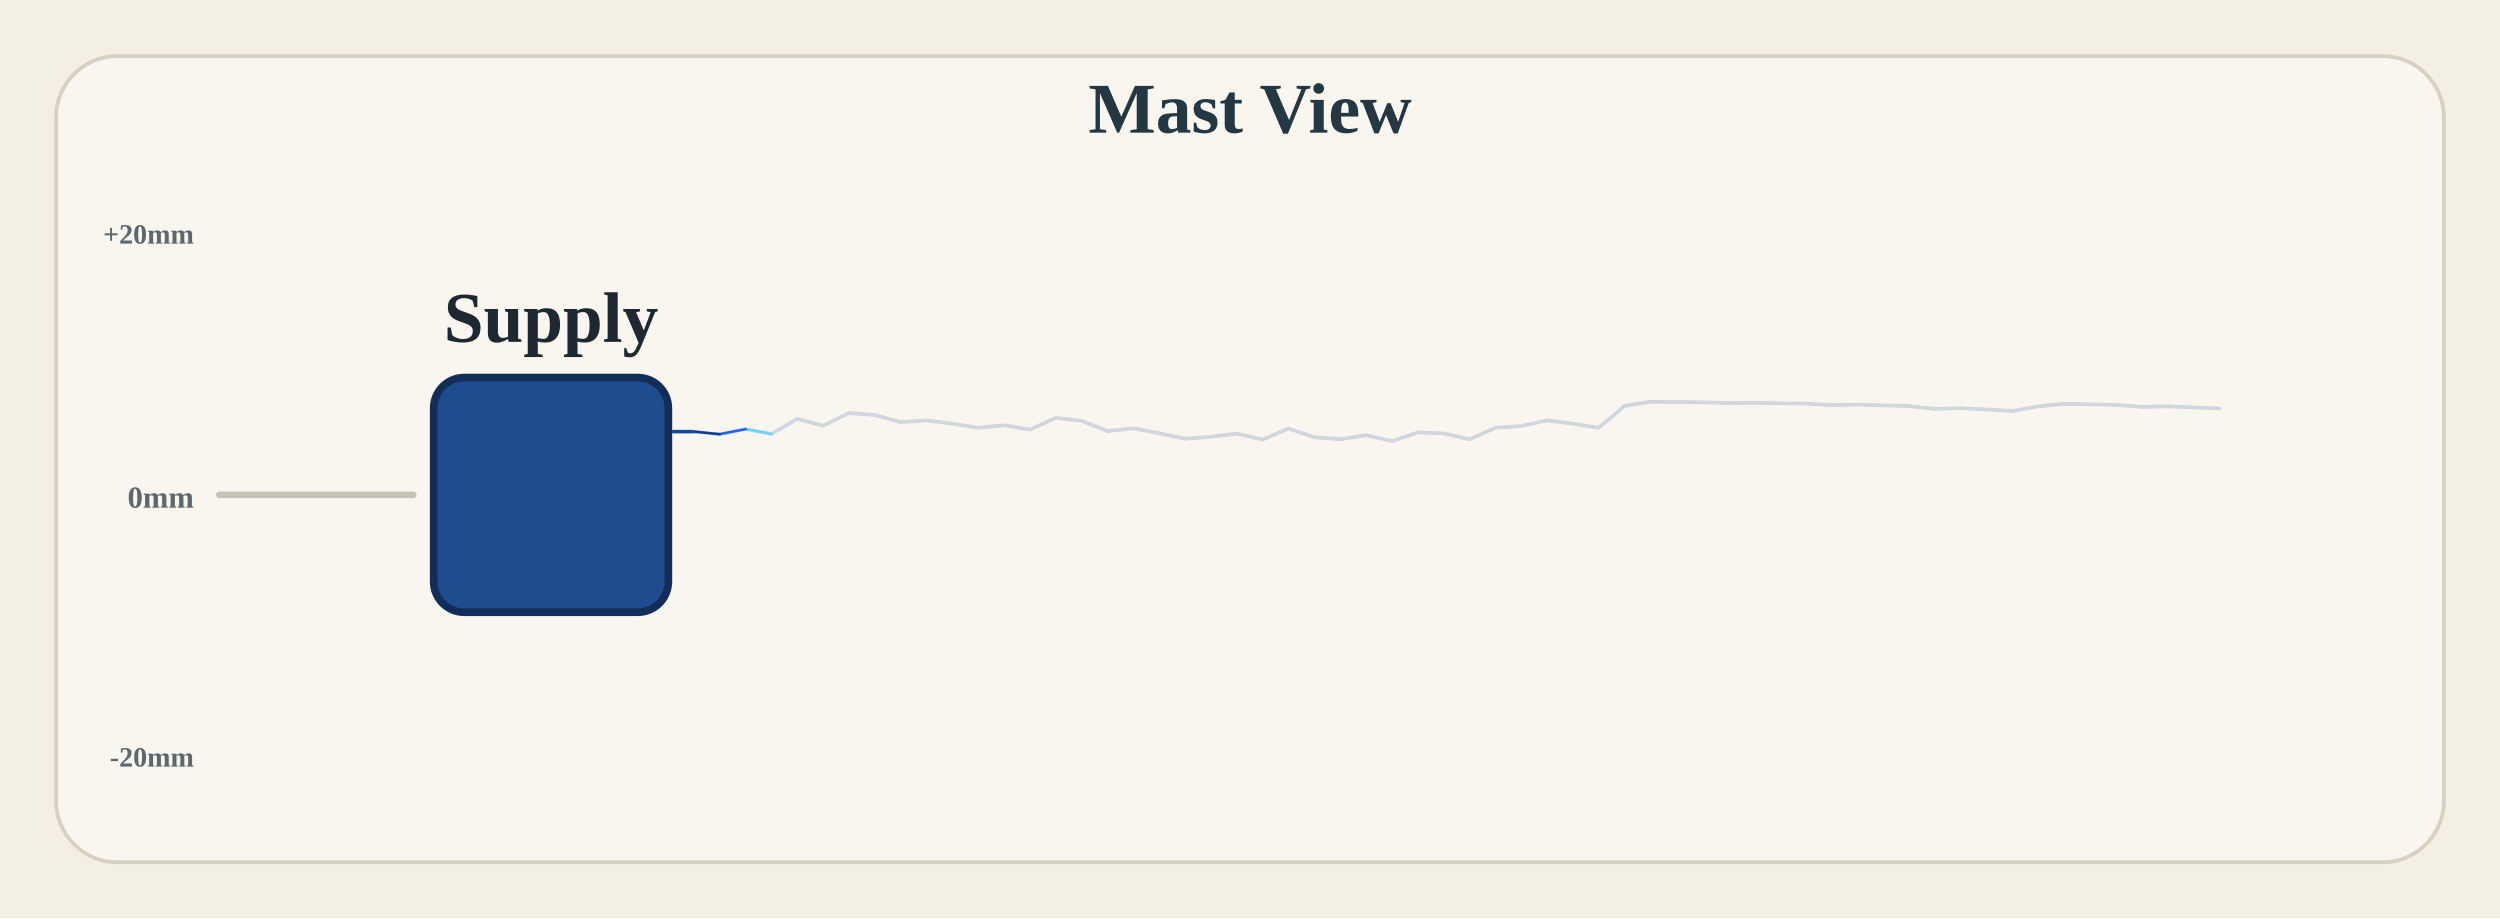
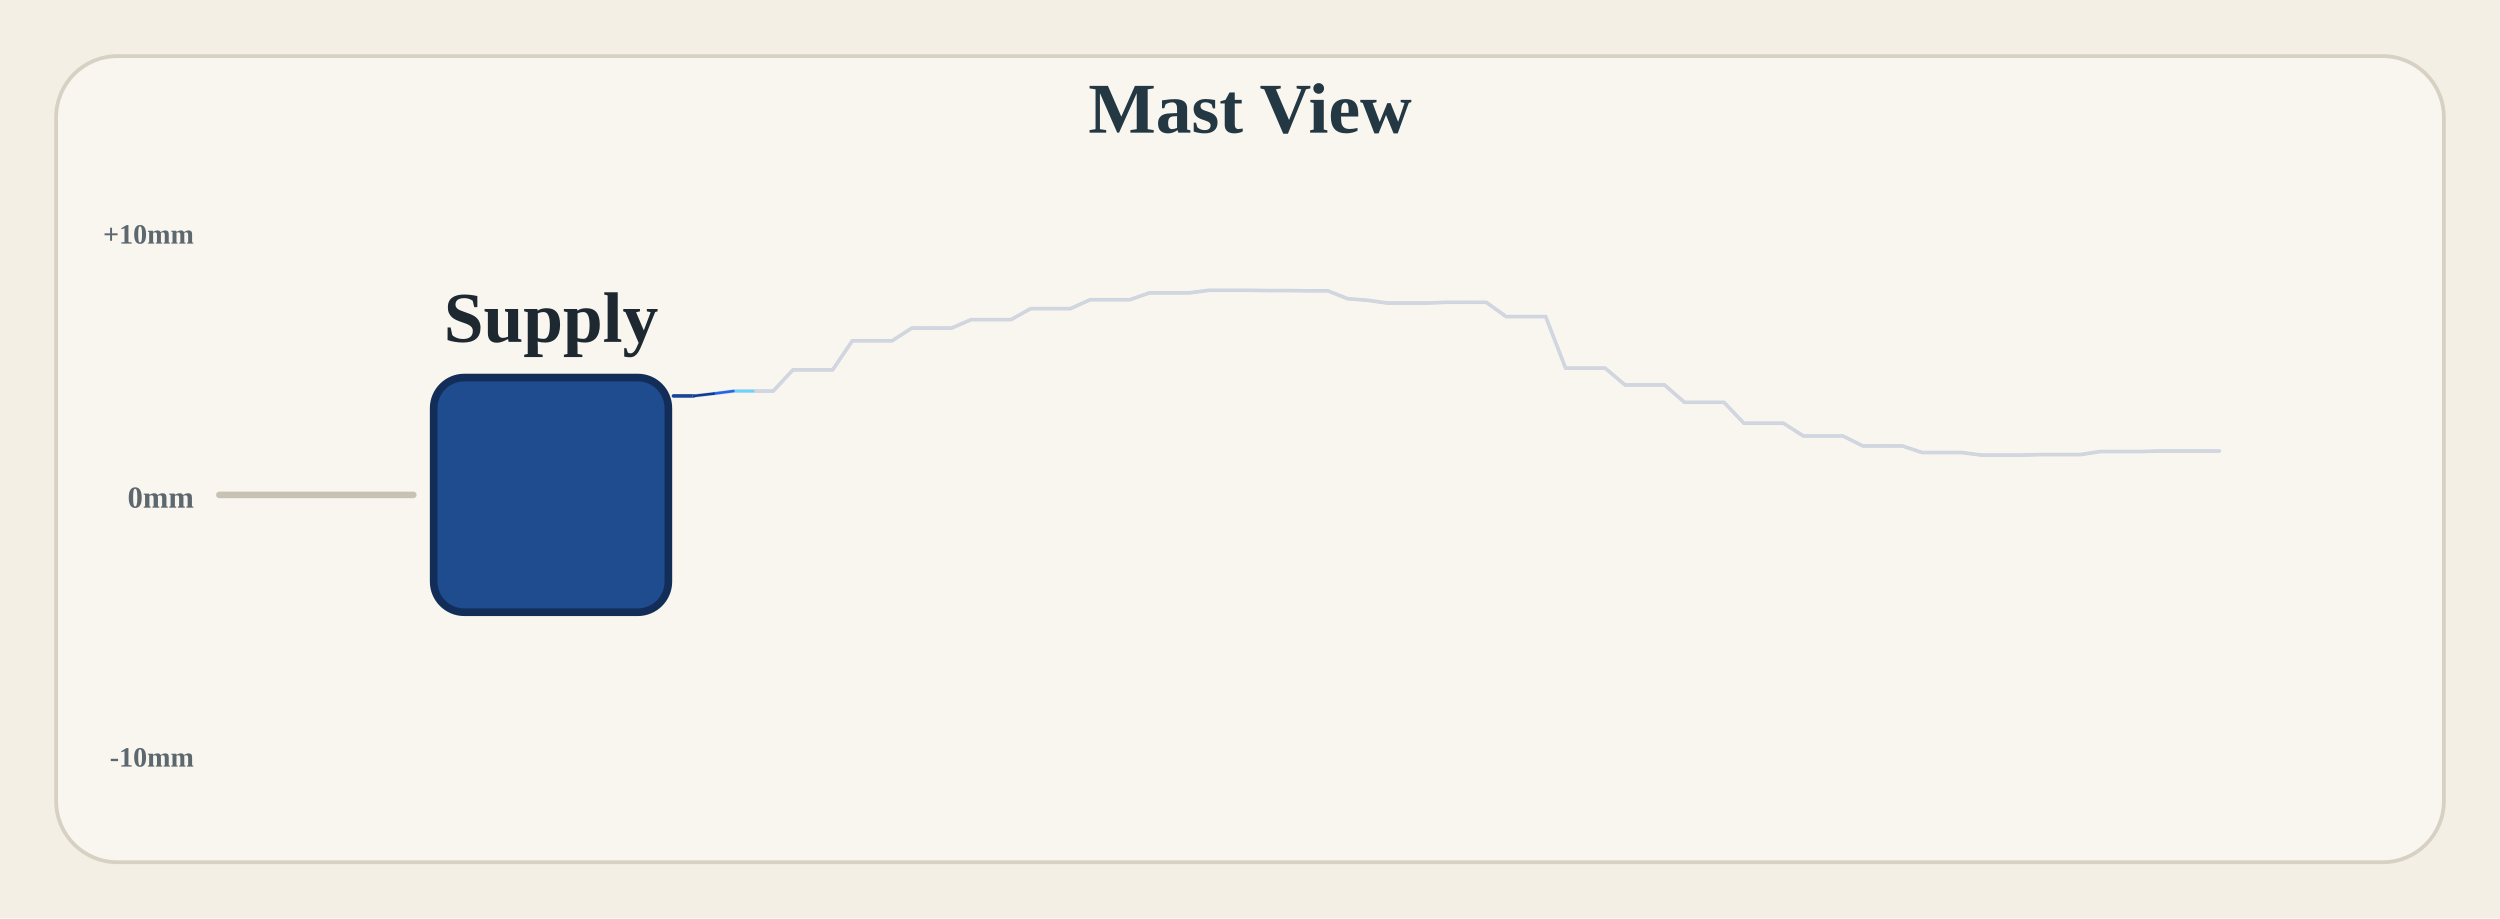
<svg xmlns="http://www.w3.org/2000/svg" width="980" height="360" viewBox="0 0 980 360">
  <rect width="100%" height="100%" fill="#f4efe4" />
  <rect x="22" y="22" width="936" height="316" rx="24" fill="#f9f6ef" stroke="#d7d1c4" stroke-width="1.5" />
  <text x="490.0" y="52.0" text-anchor="middle" font-size="28" font-weight="900" fill="#233843">Mast View</text>
  <rect x="170.0" y="148.0" width="92.0" height="92.0" fill="#1f4b8f" stroke="#122d57" stroke-width="3" rx="12.0" />
  <text x="216.0" y="134.0" text-anchor="middle" font-size="28" font-weight="600" fill="#1d2830">Supply</text>
  <line class="mast-zero-guide" x1="86.0" y1="194.0" x2="162.0" y2="194.0" stroke="#c8c2b5" stroke-width="2.6" stroke-linecap="round" />
  <text x="76.0" y="199.0" text-anchor="end" font-size="12" font-weight="700" fill="#5d676e">0mm</text>
-   <text x="76.0" y="95.5" text-anchor="end" font-size="11" font-weight="600" fill="#5d676e">+20mm</text>
-   <text x="76.0" y="300.5" text-anchor="end" font-size="11" font-weight="600" fill="#5d676e">-20mm</text>
+   <text x="76.0" y="95.5" text-anchor="end" font-size="11" font-weight="600" fill="#5d676e">+10mm</text>
+   <text x="76.0" y="300.5" text-anchor="end" font-size="11" font-weight="600" fill="#5d676e">-10mm</text>
  <g id="mast-history">
-     <line class="mast-history-lead" x1="264.0" y1="169.2" x2="272.0" y2="169.2" stroke="#0b3d91" stroke-width="1.4" stroke-linecap="round" opacity="0.95" />
-     <polyline class="mast-history-trace" points="272.0,169.2 282.1,170.2 292.3,168.2 302.4,170.1 312.5,164.2 322.7,166.9 332.8,161.9 342.9,162.7 353.1,165.5 363.2,164.8 373.4,166.1 383.5,167.7 393.6,166.7 403.8,168.4 413.9,163.8 424.0,165.0 434.2,169.0 444.3,167.9 454.4,169.8 464.6,172.0 474.7,171.2 484.8,170.0 495.0,172.3 505.1,168.0 515.3,171.4 525.4,172.2 535.5,170.6 545.7,172.9 555.8,169.5 565.9,169.9 576.1,172.2 586.2,167.7 596.3,167.0 606.5,164.8 616.6,166.1 626.7,167.7 636.9,159.1 647.0,157.5 657.2,157.6 667.3,157.7 677.4,158.0 687.6,157.9 697.7,158.1 707.8,158.2 718.0,158.8 728.1,158.6 738.2,158.9 748.4,159.2 758.5,160.3 768.6,160.0 778.8,160.5 788.9,161.1 799.1,159.3 809.2,158.3 819.3,158.5 829.5,158.7 839.6,159.5 849.7,159.3 859.9,159.7 870.0,160.1" fill="none" stroke="#9db4da" stroke-width="1.4" stroke-linecap="round" stroke-linejoin="round" opacity="0.55" />
-     <line class="mast-history-segment" data-recency="older" x1="870.0" y1="160.1" x2="859.9" y2="159.7" stroke="#d3d7dd" stroke-width="1" stroke-linecap="round" />
-     <line class="mast-history-segment" data-recency="older" x1="859.9" y1="159.7" x2="849.7" y2="159.3" stroke="#d3d7dd" stroke-width="1" stroke-linecap="round" />
-     <line class="mast-history-segment" data-recency="older" x1="849.7" y1="159.3" x2="839.6" y2="159.5" stroke="#d3d7dd" stroke-width="1" stroke-linecap="round" />
-     <line class="mast-history-segment" data-recency="older" x1="839.6" y1="159.5" x2="829.5" y2="158.7" stroke="#d3d7dd" stroke-width="1" stroke-linecap="round" />
-     <line class="mast-history-segment" data-recency="older" x1="829.5" y1="158.7" x2="819.3" y2="158.5" stroke="#d3d7dd" stroke-width="1" stroke-linecap="round" />
-     <line class="mast-history-segment" data-recency="older" x1="819.3" y1="158.5" x2="809.2" y2="158.3" stroke="#d3d7dd" stroke-width="1" stroke-linecap="round" />
-     <line class="mast-history-segment" data-recency="older" x1="809.2" y1="158.3" x2="799.1" y2="159.3" stroke="#d3d7dd" stroke-width="1" stroke-linecap="round" />
-     <line class="mast-history-segment" data-recency="older" x1="799.1" y1="159.3" x2="788.9" y2="161.1" stroke="#d3d7dd" stroke-width="1" stroke-linecap="round" />
-     <line class="mast-history-segment" data-recency="older" x1="788.9" y1="161.1" x2="778.8" y2="160.5" stroke="#d3d7dd" stroke-width="1" stroke-linecap="round" />
-     <line class="mast-history-segment" data-recency="older" x1="778.8" y1="160.5" x2="768.6" y2="160.0" stroke="#d3d7dd" stroke-width="1" stroke-linecap="round" />
-     <line class="mast-history-segment" data-recency="older" x1="768.6" y1="160.0" x2="758.5" y2="160.3" stroke="#d3d7dd" stroke-width="1" stroke-linecap="round" />
-     <line class="mast-history-segment" data-recency="older" x1="758.5" y1="160.3" x2="748.4" y2="159.2" stroke="#d3d7dd" stroke-width="1" stroke-linecap="round" />
-     <line class="mast-history-segment" data-recency="older" x1="748.4" y1="159.2" x2="738.2" y2="158.9" stroke="#d3d7dd" stroke-width="1" stroke-linecap="round" />
-     <line class="mast-history-segment" data-recency="older" x1="738.2" y1="158.9" x2="728.1" y2="158.6" stroke="#d3d7dd" stroke-width="1" stroke-linecap="round" />
-     <line class="mast-history-segment" data-recency="older" x1="728.1" y1="158.6" x2="718.0" y2="158.8" stroke="#d3d7dd" stroke-width="1" stroke-linecap="round" />
-     <line class="mast-history-segment" data-recency="older" x1="718.0" y1="158.8" x2="707.8" y2="158.2" stroke="#d3d7dd" stroke-width="1" stroke-linecap="round" />
-     <line class="mast-history-segment" data-recency="older" x1="707.8" y1="158.2" x2="697.7" y2="158.1" stroke="#d3d7dd" stroke-width="1" stroke-linecap="round" />
-     <line class="mast-history-segment" data-recency="older" x1="697.7" y1="158.1" x2="687.6" y2="157.9" stroke="#d3d7dd" stroke-width="1" stroke-linecap="round" />
-     <line class="mast-history-segment" data-recency="older" x1="687.6" y1="157.9" x2="677.4" y2="158.0" stroke="#d3d7dd" stroke-width="1" stroke-linecap="round" />
-     <line class="mast-history-segment" data-recency="older" x1="677.4" y1="158.0" x2="667.3" y2="157.7" stroke="#d3d7dd" stroke-width="1" stroke-linecap="round" />
-     <line class="mast-history-segment" data-recency="older" x1="667.3" y1="157.7" x2="657.2" y2="157.6" stroke="#d3d7dd" stroke-width="1" stroke-linecap="round" />
-     <line class="mast-history-segment" data-recency="older" x1="657.2" y1="157.6" x2="647.0" y2="157.5" stroke="#d3d7dd" stroke-width="1" stroke-linecap="round" />
-     <line class="mast-history-segment" data-recency="older" x1="647.0" y1="157.5" x2="636.9" y2="159.1" stroke="#d3d7dd" stroke-width="1" stroke-linecap="round" />
-     <line class="mast-history-segment" data-recency="older" x1="636.9" y1="159.1" x2="626.7" y2="167.7" stroke="#d3d7dd" stroke-width="1" stroke-linecap="round" />
-     <line class="mast-history-segment" data-recency="older" x1="626.7" y1="167.7" x2="616.6" y2="166.1" stroke="#d3d7dd" stroke-width="1" stroke-linecap="round" />
-     <line class="mast-history-segment" data-recency="older" x1="616.6" y1="166.1" x2="606.5" y2="164.8" stroke="#d3d7dd" stroke-width="1" stroke-linecap="round" />
-     <line class="mast-history-segment" data-recency="older" x1="606.5" y1="164.8" x2="596.3" y2="167.0" stroke="#d3d7dd" stroke-width="1" stroke-linecap="round" />
-     <line class="mast-history-segment" data-recency="older" x1="596.3" y1="167.0" x2="586.2" y2="167.7" stroke="#d3d7dd" stroke-width="1" stroke-linecap="round" />
-     <line class="mast-history-segment" data-recency="older" x1="586.2" y1="167.7" x2="576.1" y2="172.2" stroke="#d3d7dd" stroke-width="1" stroke-linecap="round" />
-     <line class="mast-history-segment" data-recency="older" x1="576.1" y1="172.2" x2="565.9" y2="169.9" stroke="#d3d7dd" stroke-width="1" stroke-linecap="round" />
-     <line class="mast-history-segment" data-recency="older" x1="565.9" y1="169.9" x2="555.8" y2="169.5" stroke="#d3d7dd" stroke-width="1" stroke-linecap="round" />
-     <line class="mast-history-segment" data-recency="older" x1="555.8" y1="169.5" x2="545.7" y2="172.9" stroke="#d3d7dd" stroke-width="1" stroke-linecap="round" />
-     <line class="mast-history-segment" data-recency="older" x1="545.7" y1="172.9" x2="535.5" y2="170.6" stroke="#d3d7dd" stroke-width="1" stroke-linecap="round" />
-     <line class="mast-history-segment" data-recency="older" x1="535.5" y1="170.6" x2="525.4" y2="172.2" stroke="#d3d7dd" stroke-width="1" stroke-linecap="round" />
-     <line class="mast-history-segment" data-recency="older" x1="525.4" y1="172.2" x2="515.3" y2="171.4" stroke="#d3d7dd" stroke-width="1" stroke-linecap="round" />
-     <line class="mast-history-segment" data-recency="older" x1="515.3" y1="171.4" x2="505.1" y2="168.0" stroke="#d3d7dd" stroke-width="1" stroke-linecap="round" />
-     <line class="mast-history-segment" data-recency="older" x1="505.1" y1="168.0" x2="495.0" y2="172.3" stroke="#d3d7dd" stroke-width="1" stroke-linecap="round" />
-     <line class="mast-history-segment" data-recency="older" x1="495.0" y1="172.3" x2="484.8" y2="170.0" stroke="#d3d7dd" stroke-width="1" stroke-linecap="round" />
-     <line class="mast-history-segment" data-recency="older" x1="484.8" y1="170.0" x2="474.7" y2="171.2" stroke="#d3d7dd" stroke-width="1" stroke-linecap="round" />
-     <line class="mast-history-segment" data-recency="older" x1="474.7" y1="171.2" x2="464.6" y2="172.0" stroke="#d3d7dd" stroke-width="1" stroke-linecap="round" />
-     <line class="mast-history-segment" data-recency="older" x1="464.6" y1="172.0" x2="454.4" y2="169.8" stroke="#d3d7dd" stroke-width="1" stroke-linecap="round" />
-     <line class="mast-history-segment" data-recency="older" x1="454.4" y1="169.8" x2="444.3" y2="167.9" stroke="#d3d7dd" stroke-width="1" stroke-linecap="round" />
-     <line class="mast-history-segment" data-recency="older" x1="444.3" y1="167.9" x2="434.2" y2="169.0" stroke="#d3d7dd" stroke-width="1" stroke-linecap="round" />
-     <line class="mast-history-segment" data-recency="older" x1="434.2" y1="169.0" x2="424.0" y2="165.0" stroke="#d3d7dd" stroke-width="1" stroke-linecap="round" />
-     <line class="mast-history-segment" data-recency="older" x1="424.0" y1="165.0" x2="413.9" y2="163.8" stroke="#d3d7dd" stroke-width="1" stroke-linecap="round" />
-     <line class="mast-history-segment" data-recency="older" x1="413.9" y1="163.8" x2="403.8" y2="168.4" stroke="#d3d7dd" stroke-width="1" stroke-linecap="round" />
-     <line class="mast-history-segment" data-recency="older" x1="403.8" y1="168.4" x2="393.6" y2="166.7" stroke="#d3d7dd" stroke-width="1" stroke-linecap="round" />
-     <line class="mast-history-segment" data-recency="older" x1="393.6" y1="166.7" x2="383.5" y2="167.7" stroke="#d3d7dd" stroke-width="1" stroke-linecap="round" />
-     <line class="mast-history-segment" data-recency="older" x1="383.5" y1="167.7" x2="373.4" y2="166.1" stroke="#d3d7dd" stroke-width="1" stroke-linecap="round" />
-     <line class="mast-history-segment" data-recency="older" x1="373.4" y1="166.1" x2="363.2" y2="164.8" stroke="#d3d7dd" stroke-width="1" stroke-linecap="round" />
-     <line class="mast-history-segment" data-recency="older" x1="363.2" y1="164.8" x2="353.1" y2="165.5" stroke="#d3d7dd" stroke-width="1" stroke-linecap="round" />
-     <line class="mast-history-segment" data-recency="older" x1="353.1" y1="165.5" x2="342.9" y2="162.7" stroke="#d3d7dd" stroke-width="1" stroke-linecap="round" />
-     <line class="mast-history-segment" data-recency="older" x1="342.9" y1="162.7" x2="332.8" y2="161.9" stroke="#d3d7dd" stroke-width="1" stroke-linecap="round" />
-     <line class="mast-history-segment" data-recency="older" x1="332.8" y1="161.9" x2="322.7" y2="166.9" stroke="#d3d7dd" stroke-width="1" stroke-linecap="round" />
-     <line class="mast-history-segment" data-recency="older" x1="322.7" y1="166.9" x2="312.5" y2="164.2" stroke="#d3d7dd" stroke-width="1" stroke-linecap="round" />
-     <line class="mast-history-segment" data-recency="older" x1="312.5" y1="164.2" x2="302.4" y2="170.1" stroke="#d3d7dd" stroke-width="1" stroke-linecap="round" />
-     <line class="mast-history-segment" data-recency="n-2" x1="302.4" y1="170.1" x2="292.3" y2="168.2" stroke="#63d7ff" stroke-width="1" stroke-linecap="round" />
-     <line class="mast-history-segment" data-recency="n-1" x1="292.3" y1="168.2" x2="282.1" y2="170.2" stroke="#2563eb" stroke-width="1" stroke-linecap="round" />
-     <line class="mast-history-segment" data-recency="current" x1="282.1" y1="170.2" x2="272.0" y2="169.2" stroke="#0b3d91" stroke-width="1" stroke-linecap="round" />
+     <line class="mast-history-lead" x1="264.0" y1="155.2" x2="272.0" y2="155.2" stroke="#0b3d91" stroke-width="1.4" stroke-linecap="round" opacity="0.95" />
+     <polyline class="mast-history-trace" points="272.0,155.2 279.8,154.3 287.5,153.3 295.3,153.3 303.1,153.3 310.8,145.0 318.6,145.0 326.4,145.0 334.1,133.6 341.9,133.6 349.7,133.6 357.4,128.6 365.2,128.6 373.0,128.6 380.7,125.3 388.5,125.3 396.3,125.3 404.0,121.0 411.8,121.0 419.6,121.0 427.3,117.5 435.1,117.5 442.9,117.5 450.6,114.8 458.4,114.8 466.2,114.8 473.9,113.8 481.7,113.8 489.5,113.8 497.2,113.9 505.0,113.9 512.8,114.0 520.5,114.0 528.3,117.1 536.1,117.7 543.8,118.8 551.6,118.8 559.4,118.8 567.1,118.5 574.9,118.5 582.6,118.5 590.4,124.1 598.2,124.1 605.9,124.1 613.7,144.3 621.5,144.3 629.2,144.3 637.0,150.9 644.8,150.9 652.5,150.9 660.3,157.7 668.1,157.7 675.8,157.7 683.6,165.9 691.4,165.9 699.1,165.9 706.9,170.9 714.7,170.9 722.4,170.9 730.2,174.8 738.0,174.8 745.7,174.8 753.5,177.4 761.3,177.4 769.0,177.4 776.8,178.4 784.6,178.4 792.3,178.4 800.1,178.2 807.9,178.2 815.6,178.2 823.4,177.0 831.2,177.0 838.9,177.0 846.7,176.8 854.5,176.8 862.2,176.8 870.0,176.8" fill="none" stroke="#9db4da" stroke-width="1.4" stroke-linecap="round" stroke-linejoin="round" opacity="0.55" />
+     <line class="mast-history-segment" data-recency="older" x1="870.0" y1="176.8" x2="862.2" y2="176.8" stroke="#d3d7dd" stroke-width="1" stroke-linecap="round" />
+     <line class="mast-history-segment" data-recency="older" x1="862.2" y1="176.8" x2="854.5" y2="176.8" stroke="#d3d7dd" stroke-width="1" stroke-linecap="round" />
+     <line class="mast-history-segment" data-recency="older" x1="854.5" y1="176.8" x2="846.7" y2="176.8" stroke="#d3d7dd" stroke-width="1" stroke-linecap="round" />
+     <line class="mast-history-segment" data-recency="older" x1="846.7" y1="176.8" x2="838.9" y2="177.0" stroke="#d3d7dd" stroke-width="1" stroke-linecap="round" />
+     <line class="mast-history-segment" data-recency="older" x1="838.9" y1="177.0" x2="831.2" y2="177.0" stroke="#d3d7dd" stroke-width="1" stroke-linecap="round" />
+     <line class="mast-history-segment" data-recency="older" x1="831.2" y1="177.0" x2="823.4" y2="177.0" stroke="#d3d7dd" stroke-width="1" stroke-linecap="round" />
+     <line class="mast-history-segment" data-recency="older" x1="823.4" y1="177.0" x2="815.6" y2="178.2" stroke="#d3d7dd" stroke-width="1" stroke-linecap="round" />
+     <line class="mast-history-segment" data-recency="older" x1="815.6" y1="178.2" x2="807.9" y2="178.2" stroke="#d3d7dd" stroke-width="1" stroke-linecap="round" />
+     <line class="mast-history-segment" data-recency="older" x1="807.9" y1="178.2" x2="800.1" y2="178.2" stroke="#d3d7dd" stroke-width="1" stroke-linecap="round" />
+     <line class="mast-history-segment" data-recency="older" x1="800.1" y1="178.2" x2="792.3" y2="178.4" stroke="#d3d7dd" stroke-width="1" stroke-linecap="round" />
+     <line class="mast-history-segment" data-recency="older" x1="792.3" y1="178.4" x2="784.6" y2="178.4" stroke="#d3d7dd" stroke-width="1" stroke-linecap="round" />
+     <line class="mast-history-segment" data-recency="older" x1="784.6" y1="178.4" x2="776.8" y2="178.4" stroke="#d3d7dd" stroke-width="1" stroke-linecap="round" />
+     <line class="mast-history-segment" data-recency="older" x1="776.8" y1="178.4" x2="769.0" y2="177.4" stroke="#d3d7dd" stroke-width="1" stroke-linecap="round" />
+     <line class="mast-history-segment" data-recency="older" x1="769.0" y1="177.4" x2="761.3" y2="177.4" stroke="#d3d7dd" stroke-width="1" stroke-linecap="round" />
+     <line class="mast-history-segment" data-recency="older" x1="761.3" y1="177.4" x2="753.5" y2="177.4" stroke="#d3d7dd" stroke-width="1" stroke-linecap="round" />
+     <line class="mast-history-segment" data-recency="older" x1="753.5" y1="177.4" x2="745.7" y2="174.8" stroke="#d3d7dd" stroke-width="1" stroke-linecap="round" />
+     <line class="mast-history-segment" data-recency="older" x1="745.7" y1="174.8" x2="738.0" y2="174.8" stroke="#d3d7dd" stroke-width="1" stroke-linecap="round" />
+     <line class="mast-history-segment" data-recency="older" x1="738.0" y1="174.8" x2="730.2" y2="174.8" stroke="#d3d7dd" stroke-width="1" stroke-linecap="round" />
+     <line class="mast-history-segment" data-recency="older" x1="730.2" y1="174.8" x2="722.4" y2="170.9" stroke="#d3d7dd" stroke-width="1" stroke-linecap="round" />
+     <line class="mast-history-segment" data-recency="older" x1="722.4" y1="170.9" x2="714.7" y2="170.9" stroke="#d3d7dd" stroke-width="1" stroke-linecap="round" />
+     <line class="mast-history-segment" data-recency="older" x1="714.7" y1="170.9" x2="706.9" y2="170.9" stroke="#d3d7dd" stroke-width="1" stroke-linecap="round" />
+     <line class="mast-history-segment" data-recency="older" x1="706.9" y1="170.9" x2="699.1" y2="165.9" stroke="#d3d7dd" stroke-width="1" stroke-linecap="round" />
+     <line class="mast-history-segment" data-recency="older" x1="699.1" y1="165.9" x2="691.4" y2="165.9" stroke="#d3d7dd" stroke-width="1" stroke-linecap="round" />
+     <line class="mast-history-segment" data-recency="older" x1="691.4" y1="165.9" x2="683.6" y2="165.9" stroke="#d3d7dd" stroke-width="1" stroke-linecap="round" />
+     <line class="mast-history-segment" data-recency="older" x1="683.6" y1="165.9" x2="675.8" y2="157.7" stroke="#d3d7dd" stroke-width="1" stroke-linecap="round" />
+     <line class="mast-history-segment" data-recency="older" x1="675.8" y1="157.7" x2="668.1" y2="157.7" stroke="#d3d7dd" stroke-width="1" stroke-linecap="round" />
+     <line class="mast-history-segment" data-recency="older" x1="668.1" y1="157.7" x2="660.3" y2="157.7" stroke="#d3d7dd" stroke-width="1" stroke-linecap="round" />
+     <line class="mast-history-segment" data-recency="older" x1="660.3" y1="157.7" x2="652.5" y2="150.9" stroke="#d3d7dd" stroke-width="1" stroke-linecap="round" />
+     <line class="mast-history-segment" data-recency="older" x1="652.5" y1="150.9" x2="644.8" y2="150.9" stroke="#d3d7dd" stroke-width="1" stroke-linecap="round" />
+     <line class="mast-history-segment" data-recency="older" x1="644.8" y1="150.9" x2="637.0" y2="150.9" stroke="#d3d7dd" stroke-width="1" stroke-linecap="round" />
+     <line class="mast-history-segment" data-recency="older" x1="637.0" y1="150.9" x2="629.2" y2="144.3" stroke="#d3d7dd" stroke-width="1" stroke-linecap="round" />
+     <line class="mast-history-segment" data-recency="older" x1="629.2" y1="144.3" x2="621.5" y2="144.3" stroke="#d3d7dd" stroke-width="1" stroke-linecap="round" />
+     <line class="mast-history-segment" data-recency="older" x1="621.5" y1="144.3" x2="613.7" y2="144.3" stroke="#d3d7dd" stroke-width="1" stroke-linecap="round" />
+     <line class="mast-history-segment" data-recency="older" x1="613.7" y1="144.3" x2="605.9" y2="124.1" stroke="#d3d7dd" stroke-width="1" stroke-linecap="round" />
+     <line class="mast-history-segment" data-recency="older" x1="605.9" y1="124.1" x2="598.2" y2="124.1" stroke="#d3d7dd" stroke-width="1" stroke-linecap="round" />
+     <line class="mast-history-segment" data-recency="older" x1="598.2" y1="124.1" x2="590.4" y2="124.1" stroke="#d3d7dd" stroke-width="1" stroke-linecap="round" />
+     <line class="mast-history-segment" data-recency="older" x1="590.4" y1="124.1" x2="582.6" y2="118.5" stroke="#d3d7dd" stroke-width="1" stroke-linecap="round" />
+     <line class="mast-history-segment" data-recency="older" x1="582.6" y1="118.5" x2="574.9" y2="118.5" stroke="#d3d7dd" stroke-width="1" stroke-linecap="round" />
+     <line class="mast-history-segment" data-recency="older" x1="574.9" y1="118.5" x2="567.1" y2="118.5" stroke="#d3d7dd" stroke-width="1" stroke-linecap="round" />
+     <line class="mast-history-segment" data-recency="older" x1="567.1" y1="118.5" x2="559.4" y2="118.8" stroke="#d3d7dd" stroke-width="1" stroke-linecap="round" />
+     <line class="mast-history-segment" data-recency="older" x1="559.4" y1="118.8" x2="551.6" y2="118.8" stroke="#d3d7dd" stroke-width="1" stroke-linecap="round" />
+     <line class="mast-history-segment" data-recency="older" x1="551.6" y1="118.8" x2="543.8" y2="118.8" stroke="#d3d7dd" stroke-width="1" stroke-linecap="round" />
+     <line class="mast-history-segment" data-recency="older" x1="543.8" y1="118.8" x2="536.1" y2="117.7" stroke="#d3d7dd" stroke-width="1" stroke-linecap="round" />
+     <line class="mast-history-segment" data-recency="older" x1="536.1" y1="117.7" x2="528.3" y2="117.1" stroke="#d3d7dd" stroke-width="1" stroke-linecap="round" />
+     <line class="mast-history-segment" data-recency="older" x1="528.3" y1="117.1" x2="520.5" y2="114.0" stroke="#d3d7dd" stroke-width="1" stroke-linecap="round" />
+     <line class="mast-history-segment" data-recency="older" x1="520.5" y1="114.0" x2="512.8" y2="114.0" stroke="#d3d7dd" stroke-width="1" stroke-linecap="round" />
+     <line class="mast-history-segment" data-recency="older" x1="512.8" y1="114.0" x2="505.0" y2="113.9" stroke="#d3d7dd" stroke-width="1" stroke-linecap="round" />
+     <line class="mast-history-segment" data-recency="older" x1="505.0" y1="113.9" x2="497.2" y2="113.9" stroke="#d3d7dd" stroke-width="1" stroke-linecap="round" />
+     <line class="mast-history-segment" data-recency="older" x1="497.2" y1="113.9" x2="489.5" y2="113.8" stroke="#d3d7dd" stroke-width="1" stroke-linecap="round" />
+     <line class="mast-history-segment" data-recency="older" x1="489.5" y1="113.8" x2="481.7" y2="113.8" stroke="#d3d7dd" stroke-width="1" stroke-linecap="round" />
+     <line class="mast-history-segment" data-recency="older" x1="481.7" y1="113.8" x2="473.9" y2="113.8" stroke="#d3d7dd" stroke-width="1" stroke-linecap="round" />
+     <line class="mast-history-segment" data-recency="older" x1="473.9" y1="113.8" x2="466.2" y2="114.8" stroke="#d3d7dd" stroke-width="1" stroke-linecap="round" />
+     <line class="mast-history-segment" data-recency="older" x1="466.2" y1="114.8" x2="458.4" y2="114.8" stroke="#d3d7dd" stroke-width="1" stroke-linecap="round" />
+     <line class="mast-history-segment" data-recency="older" x1="458.4" y1="114.8" x2="450.6" y2="114.8" stroke="#d3d7dd" stroke-width="1" stroke-linecap="round" />
+     <line class="mast-history-segment" data-recency="older" x1="450.6" y1="114.8" x2="442.9" y2="117.5" stroke="#d3d7dd" stroke-width="1" stroke-linecap="round" />
+     <line class="mast-history-segment" data-recency="older" x1="442.9" y1="117.5" x2="435.1" y2="117.5" stroke="#d3d7dd" stroke-width="1" stroke-linecap="round" />
+     <line class="mast-history-segment" data-recency="older" x1="435.1" y1="117.5" x2="427.3" y2="117.5" stroke="#d3d7dd" stroke-width="1" stroke-linecap="round" />
+     <line class="mast-history-segment" data-recency="older" x1="427.3" y1="117.5" x2="419.6" y2="121.0" stroke="#d3d7dd" stroke-width="1" stroke-linecap="round" />
+     <line class="mast-history-segment" data-recency="older" x1="419.6" y1="121.0" x2="411.8" y2="121.0" stroke="#d3d7dd" stroke-width="1" stroke-linecap="round" />
+     <line class="mast-history-segment" data-recency="older" x1="411.8" y1="121.0" x2="404.0" y2="121.0" stroke="#d3d7dd" stroke-width="1" stroke-linecap="round" />
+     <line class="mast-history-segment" data-recency="older" x1="404.0" y1="121.0" x2="396.3" y2="125.3" stroke="#d3d7dd" stroke-width="1" stroke-linecap="round" />
+     <line class="mast-history-segment" data-recency="older" x1="396.3" y1="125.3" x2="388.5" y2="125.3" stroke="#d3d7dd" stroke-width="1" stroke-linecap="round" />
+     <line class="mast-history-segment" data-recency="older" x1="388.5" y1="125.3" x2="380.7" y2="125.3" stroke="#d3d7dd" stroke-width="1" stroke-linecap="round" />
+     <line class="mast-history-segment" data-recency="older" x1="380.7" y1="125.3" x2="373.0" y2="128.6" stroke="#d3d7dd" stroke-width="1" stroke-linecap="round" />
+     <line class="mast-history-segment" data-recency="older" x1="373.0" y1="128.6" x2="365.2" y2="128.6" stroke="#d3d7dd" stroke-width="1" stroke-linecap="round" />
+     <line class="mast-history-segment" data-recency="older" x1="365.2" y1="128.6" x2="357.4" y2="128.6" stroke="#d3d7dd" stroke-width="1" stroke-linecap="round" />
+     <line class="mast-history-segment" data-recency="older" x1="357.4" y1="128.6" x2="349.7" y2="133.6" stroke="#d3d7dd" stroke-width="1" stroke-linecap="round" />
+     <line class="mast-history-segment" data-recency="older" x1="349.7" y1="133.6" x2="341.9" y2="133.6" stroke="#d3d7dd" stroke-width="1" stroke-linecap="round" />
+     <line class="mast-history-segment" data-recency="older" x1="341.9" y1="133.6" x2="334.1" y2="133.6" stroke="#d3d7dd" stroke-width="1" stroke-linecap="round" />
+     <line class="mast-history-segment" data-recency="older" x1="334.1" y1="133.6" x2="326.4" y2="145.0" stroke="#d3d7dd" stroke-width="1" stroke-linecap="round" />
+     <line class="mast-history-segment" data-recency="older" x1="326.4" y1="145.0" x2="318.6" y2="145.0" stroke="#d3d7dd" stroke-width="1" stroke-linecap="round" />
+     <line class="mast-history-segment" data-recency="older" x1="318.6" y1="145.0" x2="310.8" y2="145.0" stroke="#d3d7dd" stroke-width="1" stroke-linecap="round" />
+     <line class="mast-history-segment" data-recency="older" x1="310.8" y1="145.0" x2="303.1" y2="153.3" stroke="#d3d7dd" stroke-width="1" stroke-linecap="round" />
+     <line class="mast-history-segment" data-recency="older" x1="303.1" y1="153.3" x2="295.3" y2="153.3" stroke="#d3d7dd" stroke-width="1" stroke-linecap="round" />
+     <line class="mast-history-segment" data-recency="n-2" x1="295.3" y1="153.3" x2="287.5" y2="153.3" stroke="#63d7ff" stroke-width="1" stroke-linecap="round" />
+     <line class="mast-history-segment" data-recency="n-1" x1="287.5" y1="153.3" x2="279.8" y2="154.3" stroke="#2563eb" stroke-width="1" stroke-linecap="round" />
+     <line class="mast-history-segment" data-recency="current" x1="279.8" y1="154.3" x2="272.0" y2="155.2" stroke="#0b3d91" stroke-width="1" stroke-linecap="round" />
  </g>
</svg>
